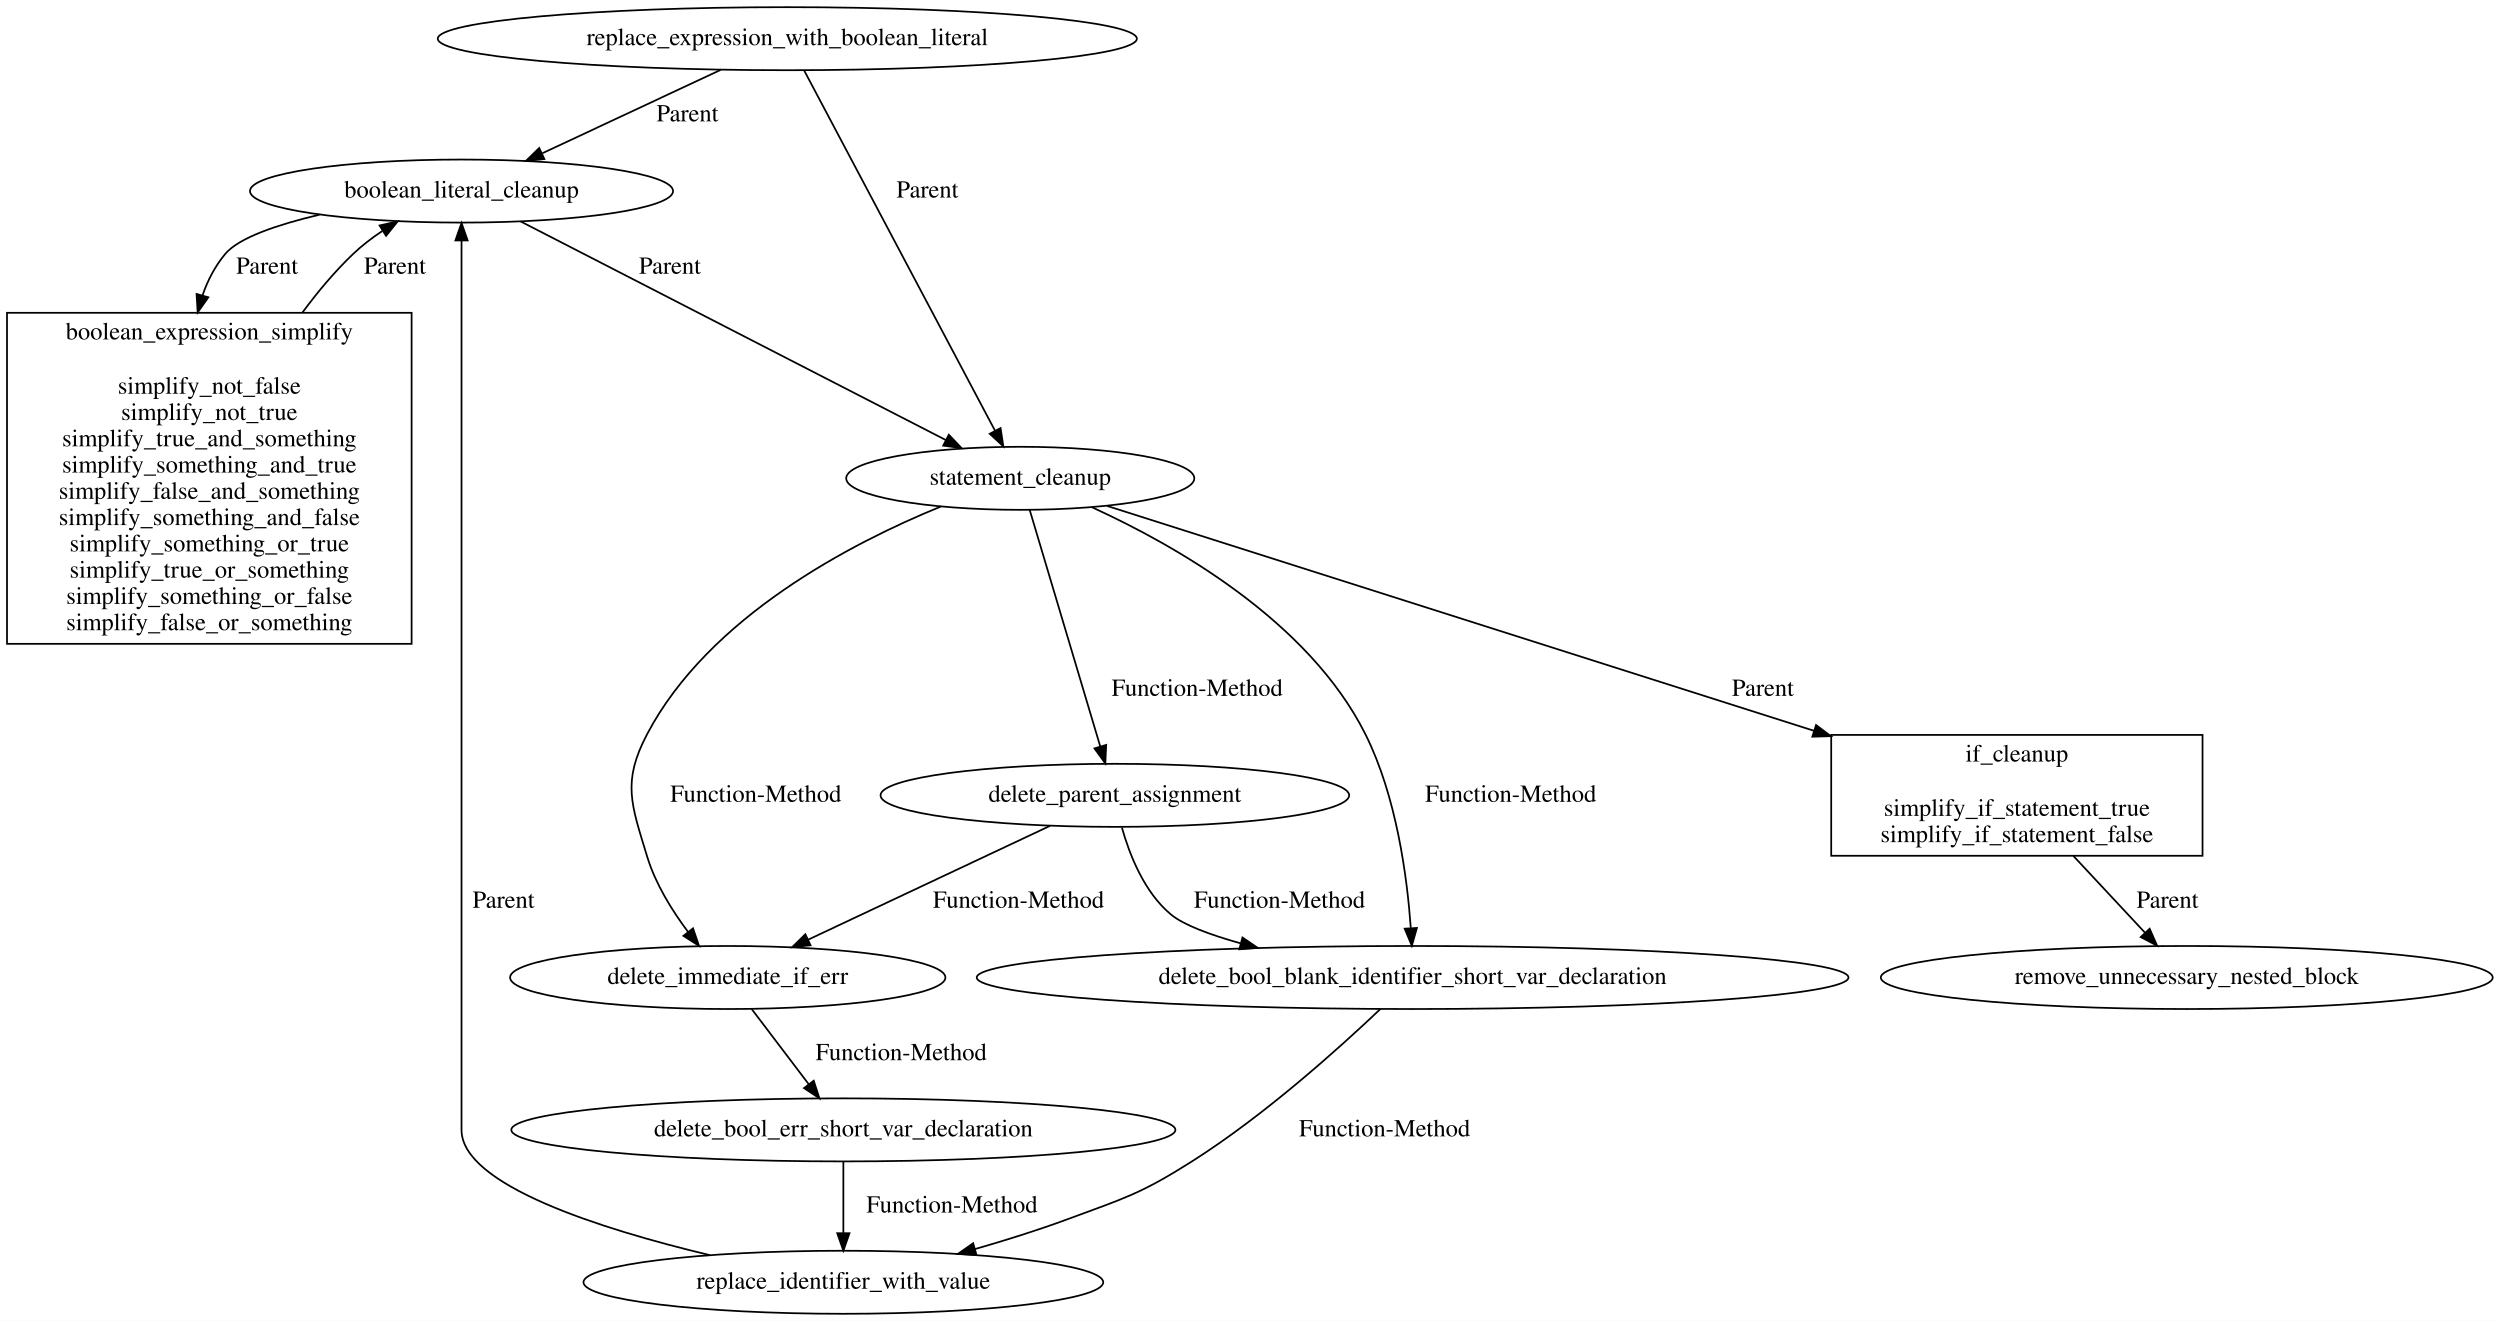
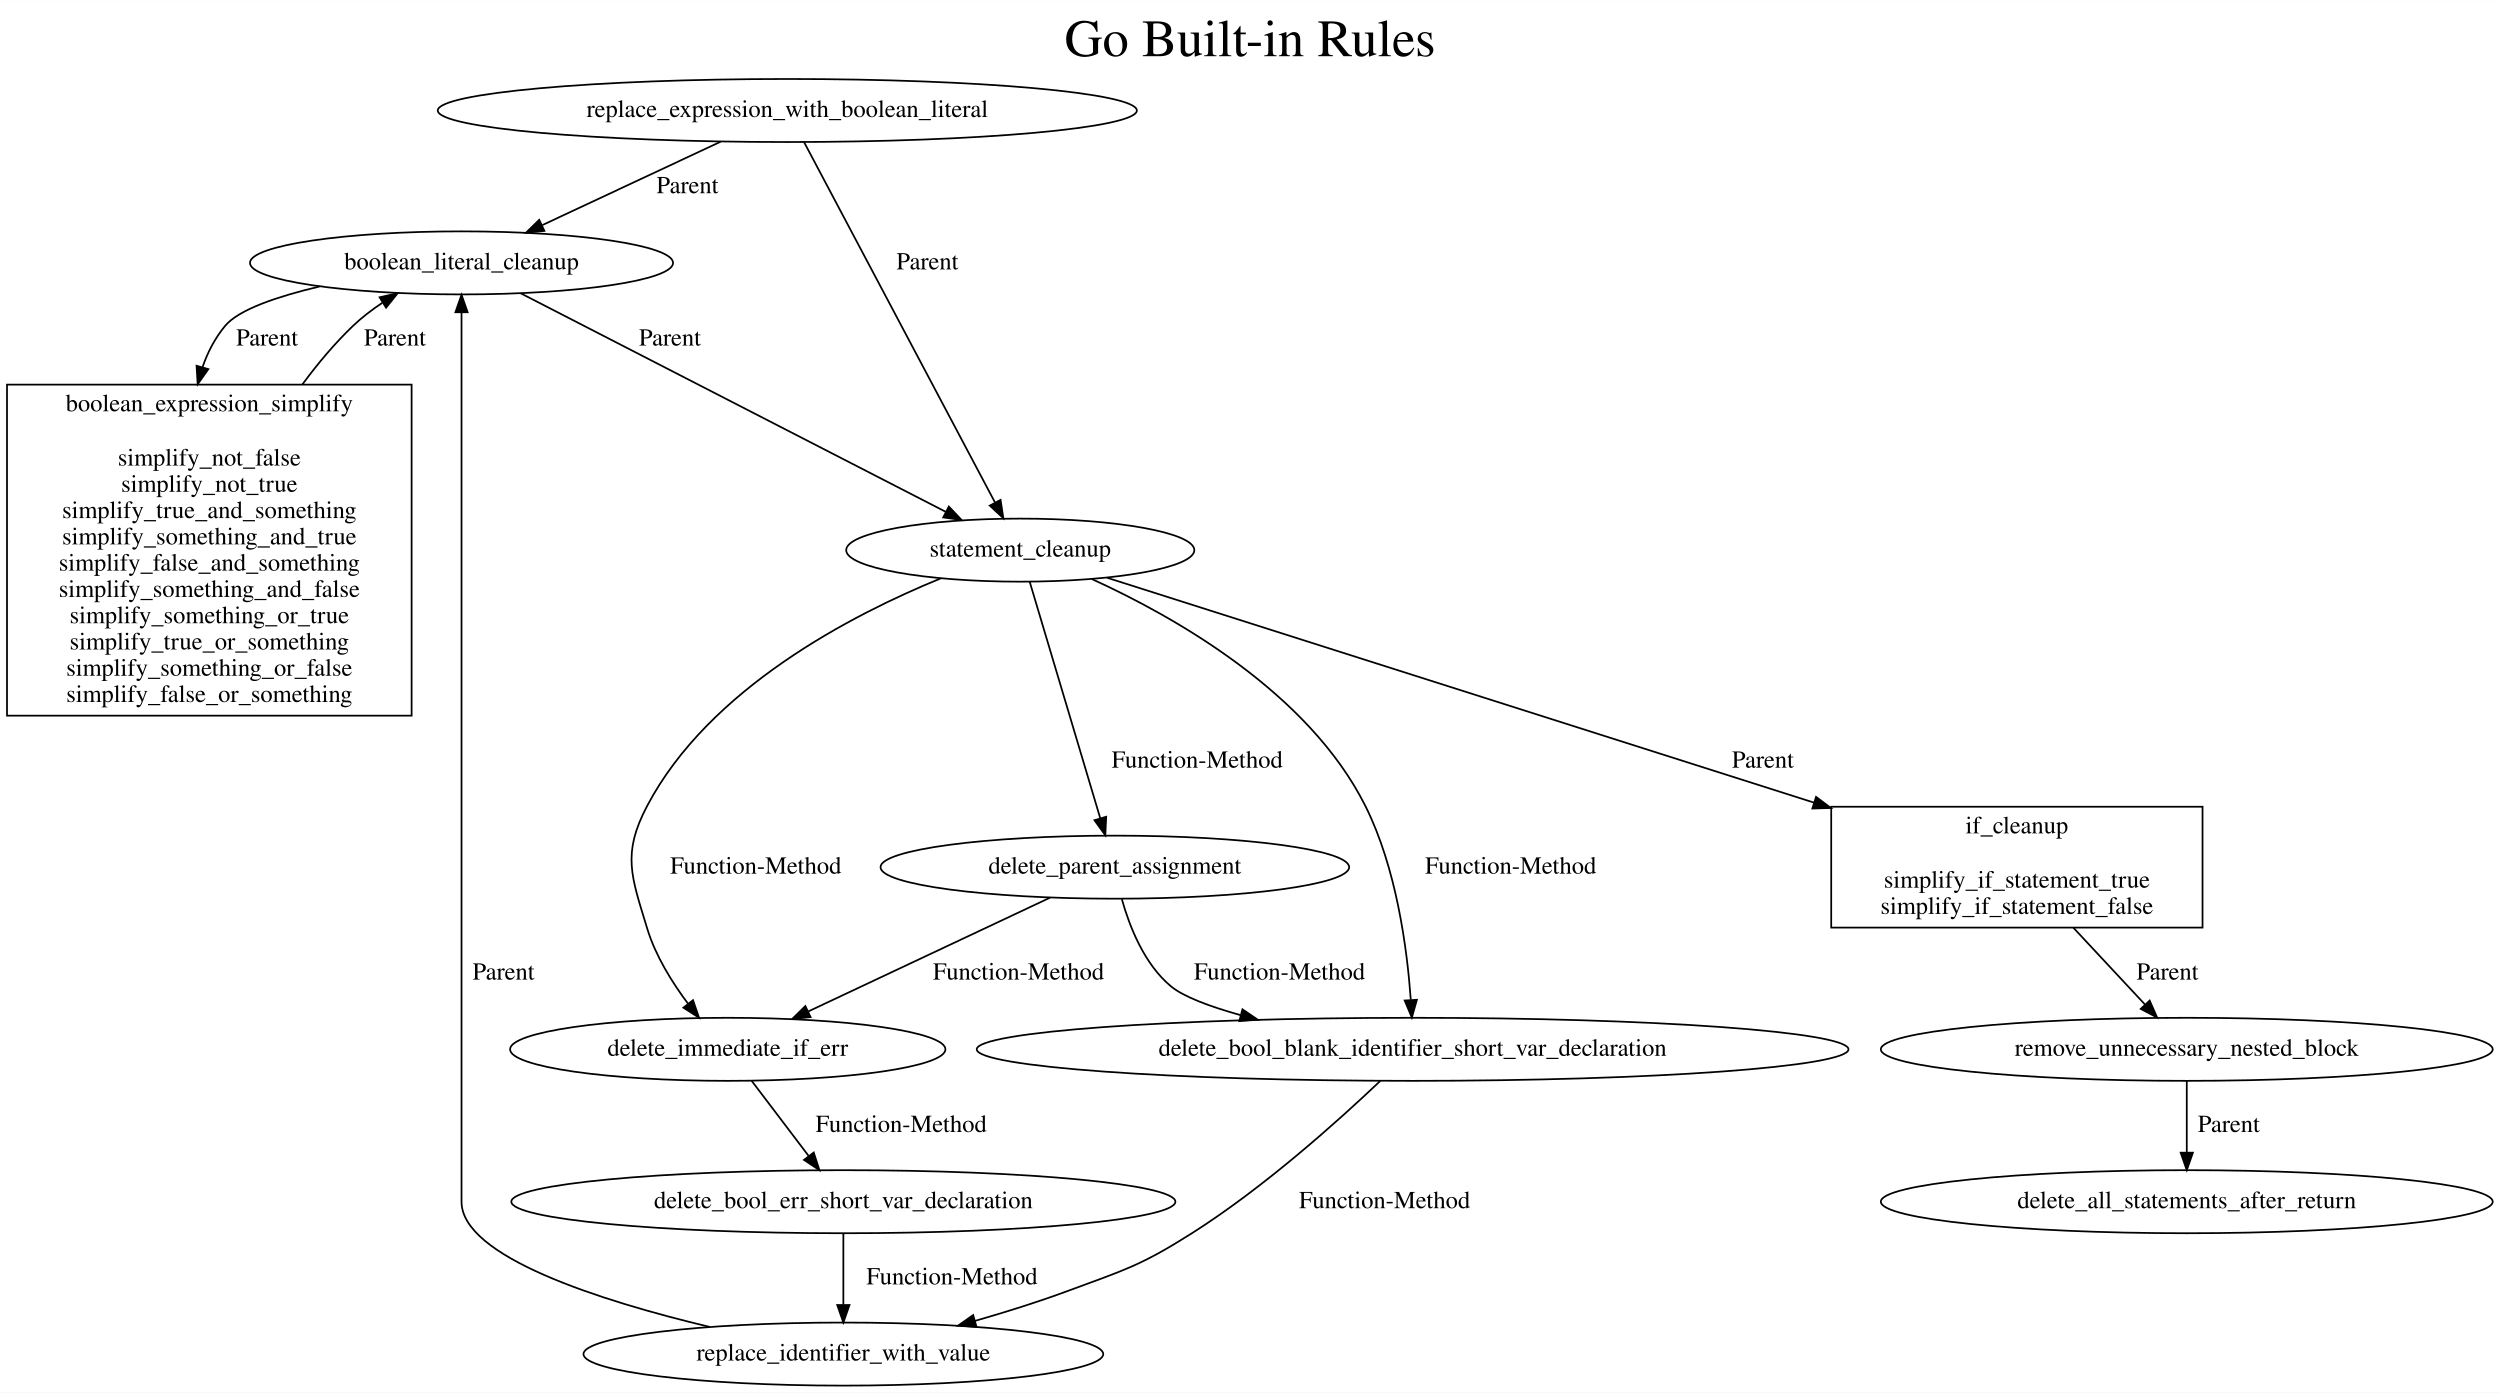
- <svg xmlns="http://www.w3.org/2000/svg" width="1427pt" height="754pt" viewBox="0.00 0.00 1427.33 754.00">
-   <g id="graph0" class="graph" transform="scale(1 1) rotate(0) translate(4 750)">
-     <polygon fill="#ffffff" stroke="transparent" points="-4,4 -4,-750 1423.334,-750 1423.334,4 -4,4" />
+ <svg xmlns="http://www.w3.org/2000/svg" width="1427pt" height="795pt" viewBox="0.00 0.00 1427.33 795.00">
+   <g id="graph0" class="graph" transform="scale(1 1) rotate(0) translate(4 791)">
+     <polygon fill="#ffffff" stroke="transparent" points="-4,4 -4,-791 1423.334,-791 1423.334,4 -4,4" />
+     <text text-anchor="middle" x="709.667" y="-759" font-family="Times,serif" font-size="30.00" fill="#000000">Go Built-in Rules</text>
    <g id="node1" class="node">
      <ellipse fill="none" stroke="#000000" cx="445.5" cy="-728" rx="199.565" ry="18" />
      <text text-anchor="middle" x="445.5" y="-724.3" font-family="Times,serif" font-size="14.00" fill="#000000">replace_expression_with_boolean_literal</text>
    </g>
    <g id="node2" class="node">
      <ellipse fill="none" stroke="#000000" cx="259.5" cy="-641" rx="120.779" ry="18" />
      <text text-anchor="middle" x="259.5" y="-637.3" font-family="Times,serif" font-size="14.00" fill="#000000">boolean_literal_cleanup</text>
    </g>
    <g id="edge1" class="edge">
      <path fill="none" stroke="#000000" d="M407.411,-710.184C377.938,-696.398 337,-677.25 305.664,-662.593" />
      <polygon fill="#000000" stroke="#000000" points="306.811,-659.265 296.27,-658.199 303.845,-665.606 306.811,-659.265" />
      <text text-anchor="middle" x="388.5" y="-680.8" font-family="Times,serif" font-size="14.00" fill="#000000">Parent</text>
    </g>
    <g id="node4" class="node">
      <ellipse fill="none" stroke="#000000" cx="578.5" cy="-477" rx="99.382" ry="18" />
      <text text-anchor="middle" x="578.5" y="-473.3" font-family="Times,serif" font-size="14.00" fill="#000000">statement_cleanup</text>
    </g>
    <g id="edge2" class="edge">
      <path fill="none" stroke="#000000" d="M455.065,-709.949C478.111,-666.457 536.817,-555.666 564.125,-504.129" />
      <polygon fill="#000000" stroke="#000000" points="567.253,-505.7 568.843,-495.225 561.068,-502.422 567.253,-505.7" />
      <text text-anchor="middle" x="525.5" y="-637.3" font-family="Times,serif" font-size="14.00" fill="#000000">Parent</text>
    </g>
    <g id="node3" class="node">
      <polygon fill="none" stroke="#000000" points="0,-382.5 0,-571.5 231,-571.5 231,-382.5 0,-382.5" />
      <text text-anchor="middle" x="115.5" y="-556.3" font-family="Times,serif" font-size="14.00" fill="#000000">boolean_expression_simplify</text>
      <text text-anchor="middle" x="115.5" y="-525.3" font-family="Times,serif" font-size="14.00" fill="#000000">simplify_not_false</text>
      <text text-anchor="middle" x="115.5" y="-510.3" font-family="Times,serif" font-size="14.00" fill="#000000">simplify_not_true</text>
      <text text-anchor="middle" x="115.5" y="-495.3" font-family="Times,serif" font-size="14.00" fill="#000000">simplify_true_and_something</text>
      <text text-anchor="middle" x="115.5" y="-480.3" font-family="Times,serif" font-size="14.00" fill="#000000">simplify_something_and_true</text>
      <text text-anchor="middle" x="115.5" y="-465.3" font-family="Times,serif" font-size="14.00" fill="#000000">simplify_false_and_something</text>
      <text text-anchor="middle" x="115.5" y="-450.3" font-family="Times,serif" font-size="14.00" fill="#000000">simplify_something_and_false</text>
      <text text-anchor="middle" x="115.5" y="-435.3" font-family="Times,serif" font-size="14.00" fill="#000000">simplify_something_or_true</text>
      <text text-anchor="middle" x="115.5" y="-420.3" font-family="Times,serif" font-size="14.00" fill="#000000">simplify_true_or_something</text>
      <text text-anchor="middle" x="115.5" y="-405.3" font-family="Times,serif" font-size="14.00" fill="#000000">simplify_something_or_false</text>
      <text text-anchor="middle" x="115.5" y="-390.3" font-family="Times,serif" font-size="14.00" fill="#000000">simplify_false_or_something</text>
    </g>
    <g id="edge3" class="edge">
      <path fill="none" stroke="#000000" d="M178.443,-627.521C154.288,-621.816 132.183,-614.306 124.5,-605 118.729,-598.011 114.565,-590.01 111.643,-581.495" />
      <polygon fill="#000000" stroke="#000000" points="114.957,-580.35 108.853,-571.69 108.224,-582.266 114.957,-580.35" />
      <text text-anchor="middle" x="148.5" y="-593.8" font-family="Times,serif" font-size="14.00" fill="#000000">Parent</text>
    </g>
    <g id="edge4" class="edge">
      <path fill="none" stroke="#000000" d="M293.337,-623.604C351.871,-593.511 471.899,-531.804 535.976,-498.862" />
      <polygon fill="#000000" stroke="#000000" points="537.717,-501.902 545.011,-494.217 534.517,-495.677 537.717,-501.902" />
      <text text-anchor="middle" x="378.5" y="-593.8" font-family="Times,serif" font-size="14.00" fill="#000000">Parent</text>
    </g>
    <g id="edge5" class="edge">
      <path fill="none" stroke="#000000" d="M168.622,-571.581C177.427,-583.542 187.11,-595.054 197.5,-605 202.514,-609.8 208.286,-614.217 214.247,-618.19" />
      <polygon fill="#000000" stroke="#000000" points="212.714,-621.359 223.05,-623.686 216.421,-615.421 212.714,-621.359" />
      <text text-anchor="middle" x="221.5" y="-593.8" font-family="Times,serif" font-size="14.00" fill="#000000">Parent</text>
    </g>
    <g id="node5" class="node">
      <ellipse fill="none" stroke="#000000" cx="632.5" cy="-296" rx="133.776" ry="18" />
      <text text-anchor="middle" x="632.5" y="-292.3" font-family="Times,serif" font-size="14.00" fill="#000000">delete_parent_assignment</text>
    </g>
    <g id="edge7" class="edge">
      <path fill="none" stroke="#000000" d="M583.875,-458.983C593.312,-427.353 612.92,-361.63 624.14,-324.022" />
      <polygon fill="#000000" stroke="#000000" points="627.561,-324.796 627.066,-314.212 620.854,-322.794 627.561,-324.796" />
      <text text-anchor="middle" x="679.5" y="-352.8" font-family="Times,serif" font-size="14.00" fill="#000000">Function-Method</text>
    </g>
    <g id="node6" class="node">
      <ellipse fill="none" stroke="#000000" cx="411.5" cy="-192" rx="124.278" ry="18" />
      <text text-anchor="middle" x="411.5" y="-188.3" font-family="Times,serif" font-size="14.00" fill="#000000">delete_immediate_if_err</text>
    </g>
    <g id="edge8" class="edge">
      <path fill="none" stroke="#000000" d="M533.201,-460.913C481.851,-439.938 400.715,-397.832 365.5,-331 350.997,-303.476 356.485,-290.776 365.5,-261 370.212,-245.438 379.719,-230.178 388.873,-217.982" />
      <polygon fill="#000000" stroke="#000000" points="391.669,-220.088 395.091,-210.061 386.163,-215.766 391.669,-220.088" />
      <text text-anchor="middle" x="427.5" y="-292.3" font-family="Times,serif" font-size="14.00" fill="#000000">Function-Method</text>
    </g>
    <g id="node8" class="node">
      <ellipse fill="none" stroke="#000000" cx="802.5" cy="-192" rx="248.856" ry="18" />
      <text text-anchor="middle" x="802.5" y="-188.3" font-family="Times,serif" font-size="14.00" fill="#000000">delete_bool_blank_identifier_short_var_declaration</text>
    </g>
    <g id="edge9" class="edge">
      <path fill="none" stroke="#000000" d="M619.276,-460.542C666.831,-438.847 743.059,-395.69 775.5,-331 793.284,-295.537 799.376,-249.546 801.45,-220.394" />
      <polygon fill="#000000" stroke="#000000" points="804.962,-220.294 802.064,-210.103 797.974,-219.877 804.962,-220.294" />
      <text text-anchor="middle" x="858.5" y="-292.3" font-family="Times,serif" font-size="14.00" fill="#000000">Function-Method</text>
    </g>
    <g id="node10" class="node">
      <polygon fill="none" stroke="#000000" points="1041.5,-261.5 1041.5,-330.5 1253.5,-330.5 1253.5,-261.5 1041.5,-261.5" />
      <text text-anchor="middle" x="1147.5" y="-315.3" font-family="Times,serif" font-size="14.00" fill="#000000">if_cleanup</text>
      <text text-anchor="middle" x="1147.5" y="-284.3" font-family="Times,serif" font-size="14.00" fill="#000000">simplify_if_statement_true</text>
      <text text-anchor="middle" x="1147.5" y="-269.3" font-family="Times,serif" font-size="14.00" fill="#000000">simplify_if_statement_false</text>
    </g>
    <g id="edge6" class="edge">
      <path fill="none" stroke="#000000" d="M628,-461.254C717.397,-432.817 907.977,-372.193 1031.777,-332.812" />
      <polygon fill="#000000" stroke="#000000" points="1032.846,-336.145 1041.314,-329.778 1030.724,-329.474 1032.846,-336.145" />
      <text text-anchor="middle" x="1002.5" y="-352.8" font-family="Times,serif" font-size="14.00" fill="#000000">Parent</text>
    </g>
    <g id="edge10" class="edge">
      <path fill="none" stroke="#000000" d="M595.51,-278.593C557.548,-260.729 498.404,-232.896 457.461,-213.629" />
      <polygon fill="#000000" stroke="#000000" points="458.781,-210.382 448.243,-209.291 455.801,-216.716 458.781,-210.382" />
      <text text-anchor="middle" x="577.5" y="-231.8" font-family="Times,serif" font-size="14.00" fill="#000000">Function-Method</text>
    </g>
    <g id="edge11" class="edge">
      <path fill="none" stroke="#000000" d="M636.499,-277.724C640.823,-262.268 649.243,-240.671 664.5,-228 671.692,-222.027 686.649,-216.445 704.164,-211.544" />
      <polygon fill="#000000" stroke="#000000" points="705.362,-214.847 714.125,-208.893 703.561,-208.083 705.362,-214.847" />
      <text text-anchor="middle" x="726.5" y="-231.8" font-family="Times,serif" font-size="14.00" fill="#000000">Function-Method</text>
    </g>
    <g id="node7" class="node">
      <ellipse fill="none" stroke="#000000" cx="477.5" cy="-105" rx="189.567" ry="18" />
      <text text-anchor="middle" x="477.5" y="-101.3" font-family="Times,serif" font-size="14.00" fill="#000000">delete_bool_err_short_var_declaration</text>
    </g>
    <g id="edge12" class="edge">
      <path fill="none" stroke="#000000" d="M425.175,-173.974C434.556,-161.608 447.152,-145.004 457.636,-131.185" />
      <polygon fill="#000000" stroke="#000000" points="460.587,-133.086 463.842,-123.003 455.01,-128.855 460.587,-133.086" />
      <text text-anchor="middle" x="510.5" y="-144.8" font-family="Times,serif" font-size="14.00" fill="#000000">Function-Method</text>
    </g>
    <g id="node9" class="node">
      <ellipse fill="none" stroke="#000000" cx="477.5" cy="-18" rx="148.374" ry="18" />
      <text text-anchor="middle" x="477.5" y="-14.3" font-family="Times,serif" font-size="14.00" fill="#000000">replace_identifier_with_value</text>
    </g>
    <g id="edge13" class="edge">
      <path fill="none" stroke="#000000" d="M477.5,-86.974C477.5,-75.192 477.5,-59.561 477.5,-46.158" />
      <polygon fill="#000000" stroke="#000000" points="481,-46.003 477.5,-36.003 474,-46.003 481,-46.003" />
      <text text-anchor="middle" x="539.5" y="-57.8" font-family="Times,serif" font-size="14.00" fill="#000000">Function-Method</text>
    </g>
    <g id="edge14" class="edge">
      <path fill="none" stroke="#000000" d="M784.067,-173.973C760.526,-151.605 717.868,-113.219 676.5,-87 647.109,-68.371 638.132,-66.083 605.5,-54 588.604,-47.744 570.114,-41.956 552.571,-36.933" />
      <polygon fill="#000000" stroke="#000000" points="553.513,-33.562 542.938,-34.223 551.617,-40.301 553.513,-33.562" />
      <text text-anchor="middle" x="786.5" y="-101.3" font-family="Times,serif" font-size="14.00" fill="#000000">Function-Method</text>
    </g>
    <g id="edge15" class="edge">
      <path fill="none" stroke="#000000" d="M401.254,-33.485C338.389,-48.513 259.5,-73.623 259.5,-105 259.5,-477 259.5,-477 259.5,-477 259.5,-524.58 259.5,-579.924 259.5,-612.622" />
      <polygon fill="#000000" stroke="#000000" points="256,-612.799 259.5,-622.799 263,-612.799 256,-612.799" />
      <text text-anchor="middle" x="283.5" y="-231.8" font-family="Times,serif" font-size="14.00" fill="#000000">Parent</text>
    </g>
    <g id="node11" class="node">
      <ellipse fill="none" stroke="#000000" cx="1244.5" cy="-192" rx="174.669" ry="18" />
      <text text-anchor="middle" x="1244.5" y="-188.3" font-family="Times,serif" font-size="14.00" fill="#000000">remove_unnecessary_nested_block</text>
    </g>
    <g id="edge16" class="edge">
      <path fill="none" stroke="#000000" d="M1179.8,-261.37C1193.16,-247.045 1208.373,-230.734 1220.69,-217.528" />
      <polygon fill="#000000" stroke="#000000" points="1223.31,-219.851 1227.571,-210.151 1218.191,-215.076 1223.31,-219.851" />
      <text text-anchor="middle" x="1233.5" y="-231.8" font-family="Times,serif" font-size="14.00" fill="#000000">Parent</text>
    </g>
+     <g id="node12" class="node">
+       <ellipse fill="none" stroke="#000000" cx="1244.5" cy="-105" rx="174.669" ry="18" />
+       <text text-anchor="middle" x="1244.5" y="-101.3" font-family="Times,serif" font-size="14.00" fill="#000000">delete_all_statements_after_return</text>
+     </g>
+     <g id="edge17" class="edge">
+       <path fill="none" stroke="#000000" d="M1244.5,-173.974C1244.5,-162.192 1244.5,-146.561 1244.5,-133.158" />
+       <polygon fill="#000000" stroke="#000000" points="1248,-133.003 1244.5,-123.003 1241,-133.003 1248,-133.003" />
+       <text text-anchor="middle" x="1268.5" y="-144.8" font-family="Times,serif" font-size="14.00" fill="#000000">Parent</text>
+     </g>
  </g>
</svg>
